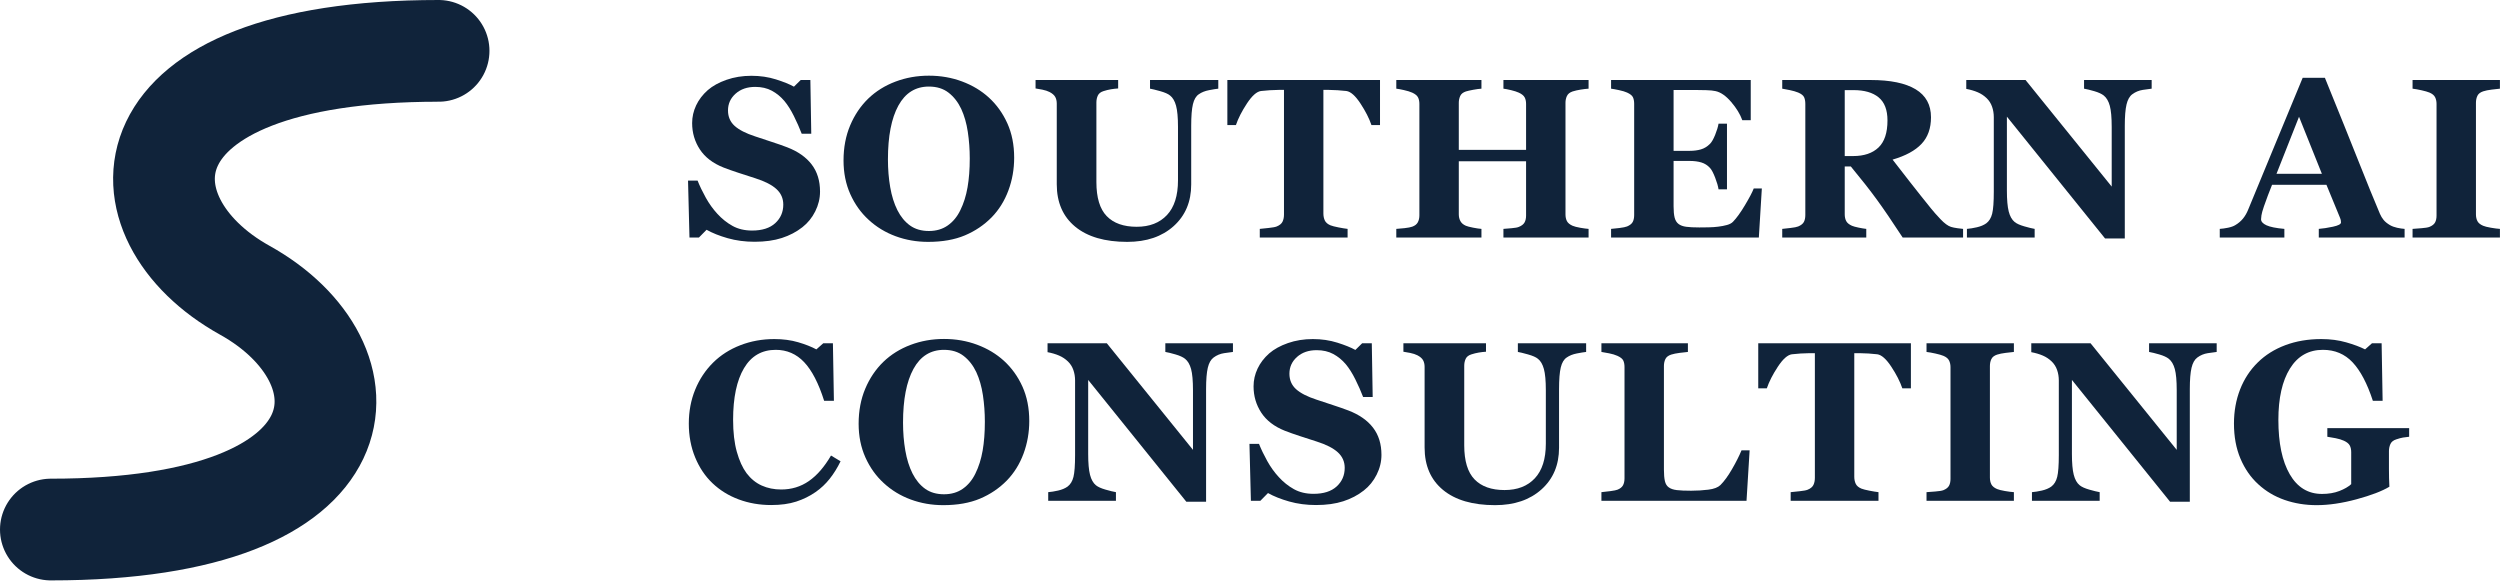
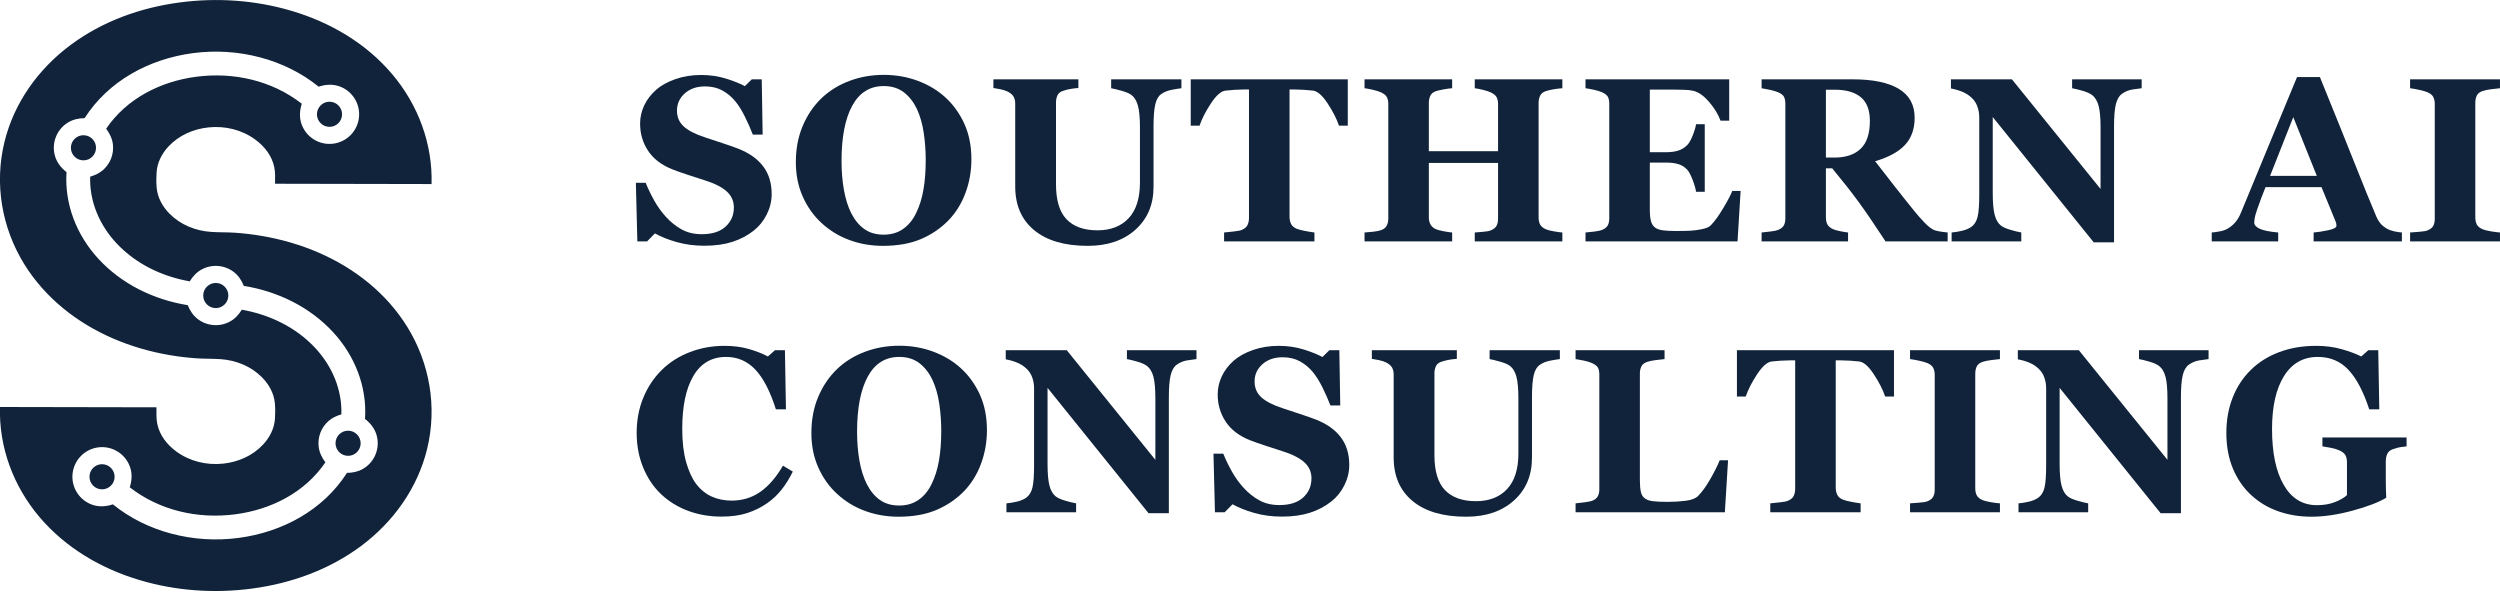
- <svg xmlns="http://www.w3.org/2000/svg" viewBox="11.550 7.750 208.907 48.500" width="208.907" height="48.500" role="img" aria-label="Southern AI Consulting">
-   <path d="M 48.2 12 C 21.2 12, 21.2 26, 32 32 C 42.8 38, 42.8 52, 15.8 52" fill="none" stroke="#10233A" stroke-width="8.5" stroke-linecap="round" stroke-linejoin="round" />
-   <g fill="#10233A" transform="translate(68.45 27.6) scale(0.009277 -0.009277)">
+ <svg xmlns="http://www.w3.org/2000/svg" viewBox="0.007 7.993 203.056 48.007" width="203.056" height="48.007" role="img" aria-label="Southern AI Consulting">
+   <g transform="translate(0.000 8.000) scale(0.74988)">
+     <path d="M46.753 19.926 C46.879 15.558 45.295 11.330 42.468 7.999 C39.641 4.668 35.790 2.412 31.602 1.170 C27.673 0.004 23.539 -0.282 19.476 0.255 C15.211 0.819 11.095 2.299 7.644 4.869 C4.135 7.482 1.516 11.150 0.484 15.402 C-0.610 19.909 0.199 24.658 2.638 28.603 C4.885 32.237 8.318 34.947 12.238 36.646 C14.192 37.492 16.244 38.084 18.342 38.446 C19.313 38.614 20.292 38.732 21.275 38.801 C22.160 38.863 23.051 38.830 23.936 38.895 C25.603 39.017 27.201 39.668 28.380 40.853 C29.148 41.625 29.692 42.609 29.784 43.695 C29.831 44.243 29.827 44.795 29.791 45.344 C29.722 46.397 29.229 47.367 28.509 48.138 C27.381 49.348 25.818 50.037 24.173 50.210 C22.381 50.397 20.570 49.963 19.115 48.900 C18.101 48.160 17.300 47.136 17.045 45.907 C16.924 45.317 16.955 44.709 16.959 44.107 L0.008 44.074 C-0.118 48.442 1.466 52.670 4.293 56.001 C7.121 59.332 10.971 61.588 15.159 62.830 C19.089 63.996 23.222 64.282 27.285 63.745 C31.550 63.181 35.666 61.701 39.117 59.131 C42.627 56.518 45.246 52.850 46.278 48.598 C47.372 44.091 46.562 39.342 44.123 35.397 C41.876 31.763 38.443 29.053 34.523 27.354 C32.570 26.508 30.517 25.916 28.419 25.554 C27.448 25.386 26.469 25.268 25.486 25.199 C24.601 25.137 23.711 25.170 22.825 25.105 C21.158 24.983 19.561 24.332 18.382 23.147 C17.613 22.375 17.069 21.391 16.977 20.305 C16.930 19.757 16.934 19.205 16.970 18.656 C17.040 17.603 17.532 16.633 18.252 15.862 C19.381 14.652 20.943 13.963 22.589 13.790 C24.380 13.603 26.191 14.037 27.647 15.100 C28.660 15.840 29.462 16.864 29.716 18.093 C29.838 18.683 29.806 19.291 29.802 19.893 Z M34.524 9.381 C32.675 7.879 30.508 6.825 28.206 6.211 C25.829 5.578 23.351 5.424 20.913 5.745 C16.166 6.370 11.749 8.755 9.171 12.789 C8.557 12.795 7.944 12.921 7.416 13.234 C6.796 13.600 6.317 14.164 6.056 14.835 C5.796 15.507 5.768 16.246 5.979 16.935 C6.188 17.621 6.647 18.196 7.216 18.633 C6.981 22.099 8.309 25.463 10.663 28.018 C13.196 30.768 16.655 32.444 20.345 33.046 C20.576 33.622 20.919 34.153 21.409 34.534 C21.900 34.916 22.492 35.147 23.113 35.199 C23.733 35.251 24.355 35.122 24.903 34.826 C25.449 34.532 25.877 34.066 26.200 33.536 C29.210 34.064 32.037 35.425 34.128 37.655 C35.969 39.618 37.074 42.186 36.985 44.875 C36.484 45.018 36.003 45.235 35.609 45.577 C35.214 45.919 34.909 46.352 34.720 46.839 C34.530 47.326 34.463 47.852 34.523 48.371 C34.595 48.993 34.874 49.567 35.253 50.066 C33.050 53.322 29.386 55.190 25.488 55.698 C21.433 56.226 17.289 55.286 14.063 52.772 C14.290 52.075 14.341 51.324 14.112 50.628 C13.882 49.928 13.418 49.329 12.799 48.931 C11.523 48.110 9.846 48.295 8.779 49.374 C7.713 50.453 7.547 52.131 8.382 53.398 C8.787 54.013 9.391 54.470 10.093 54.692 C10.792 54.913 11.542 54.854 12.237 54.619 C14.087 56.121 16.253 57.175 18.556 57.789 C20.932 58.422 23.410 58.576 25.849 58.255 C30.596 57.630 35.012 55.245 37.591 51.211 C38.204 51.205 38.817 51.079 39.345 50.766 C39.965 50.400 40.444 49.836 40.705 49.165 C40.966 48.493 40.993 47.754 40.783 47.065 C40.573 46.379 40.114 45.804 39.545 45.367 C39.781 41.901 38.452 38.537 36.098 35.982 C33.565 33.232 30.106 31.556 26.416 30.954 C26.186 30.378 25.842 29.847 25.352 29.466 C24.861 29.084 24.269 28.853 23.649 28.801 C23.028 28.749 22.406 28.878 21.858 29.174 C21.312 29.468 20.884 29.934 20.562 30.464 C17.551 29.936 14.724 28.575 12.633 26.345 C10.793 24.382 9.687 21.814 9.776 19.125 C10.277 18.982 10.759 18.765 11.152 18.423 C11.547 18.081 11.852 17.648 12.042 17.161 C12.231 16.674 12.298 16.148 12.238 15.629 C12.166 15.007 11.887 14.433 11.508 13.934 C13.711 10.678 17.375 8.810 21.273 8.302 C25.328 7.774 29.472 8.714 32.698 11.228 C32.471 11.925 32.420 12.676 32.649 13.372 C32.880 14.072 33.343 14.671 33.962 15.069 C35.239 15.890 36.915 15.705 37.982 14.626 C39.049 13.547 39.215 11.869 38.380 10.602 C37.974 9.987 37.370 9.530 36.668 9.308 C35.969 9.087 35.219 9.146 34.524 9.381 Z M37.060 12.369 A1.361 1.361 0 1 0 34.338 12.369 A1.361 1.361 0 1 0 37.060 12.369 Z M10.410 15.998 A1.361 1.361 0 1 0 7.688 15.998 A1.361 1.361 0 1 0 10.410 15.998 Z M24.742 32.000 A1.361 1.361 0 1 0 22.020 32.000 A1.361 1.361 0 1 0 24.742 32.000 Z M12.423 51.631 A1.361 1.361 0 1 0 9.701 51.631 A1.361 1.361 0 1 0 12.423 51.631 Z M39.073 48.002 A1.361 1.361 0 1 0 36.351 48.002 A1.361 1.361 0 1 0 39.073 48.002 Z" fill-rule="evenodd" fill="#10233A" />
+   </g>
+   <g fill="#10233A" transform="translate(51.06 27.6) scale(0.009277 -0.009277)">
    <path transform="translate(0.00 0)" d="M664 -38Q534 -38 421.5 -6.0Q309 26 231 70L162 0H77L64 513H150Q179 440 224.0 359.0Q269 278 328 214Q389 147 464.5 105.0Q540 63 641 63Q777 63 849.5 129.5Q922 196 922 297Q922 380 860.5 436.5Q799 493 670 534Q586 561 515.5 584.0Q445 607 383 631Q240 688 170.5 794.0Q101 900 101 1031Q101 1114 137.0 1190.5Q173 1267 242 1328Q308 1385 411.0 1421.0Q514 1457 635 1457Q753 1457 856.0 1424.5Q959 1392 1018 1359L1079 1419H1166L1174 935H1088Q1058 1013 1017.5 1094.5Q977 1176 932 1230Q883 1288 819.0 1322.5Q755 1357 669 1357Q561 1357 492.5 1296.0Q424 1235 424 1145Q424 1060 483.5 1006.0Q543 952 669 911Q743 886 820.0 861.0Q897 836 957 813Q1102 757 1177.5 658.5Q1253 560 1253 414Q1253 322 1210.0 236.0Q1167 150 1094 93Q1014 30 909.0 -4.0Q804 -38 664 -38Z" />
    <path transform="translate(1393.67 0)" d="M1380 1261Q1485 1165 1546.5 1029.0Q1608 893 1608 719Q1608 564 1556.0 424.0Q1504 284 1406 183Q1303 78 1164.0 19.5Q1025 -39 833 -39Q678 -39 540.0 12.0Q402 63 297 160Q193 255 132.0 391.0Q71 527 71 694Q71 868 130.5 1009.5Q190 1151 294 1252Q397 1351 538.5 1404.5Q680 1458 840 1458Q999 1458 1138.5 1406.0Q1278 1354 1380 1261ZM1123 246Q1168 337 1188.0 452.0Q1208 567 1208 712Q1208 835 1190.5 951.5Q1173 1068 1131 1159Q1088 1250 1017.0 1305.0Q946 1360 840 1360Q659 1360 565.0 1188.5Q471 1017 471 704Q471 571 491.5 453.0Q512 335 556 247Q601 158 670.0 108.5Q739 59 840 59Q939 59 1010.0 109.0Q1081 159 1123 246Z" />
    <path transform="translate(3137.35 0)" d="M1703 1341Q1674 1338 1619.5 1327.5Q1565 1317 1528 1291Q1490 1266 1474.5 1201.0Q1459 1136 1459 1006V478Q1459 245 1301.0 103.0Q1143 -39 883 -39Q580 -39 414.0 98.0Q248 235 248 480V1206Q248 1241 234.5 1266.0Q221 1291 183 1311Q157 1324 119.0 1332.0Q81 1340 57 1343V1419H801V1343Q769 1341 736.0 1335.5Q703 1330 669 1319Q631 1307 618.0 1279.0Q605 1251 605 1216V500Q605 289 698.0 193.0Q791 97 968 97Q1142 97 1241.0 203.0Q1340 309 1340 515V996Q1340 1124 1322.5 1187.5Q1305 1251 1269 1279Q1243 1301 1178.5 1319.0Q1114 1337 1088 1341V1419H1703Z" />
    <path transform="translate(4909.02 0)" d="M1388 1013H1311Q1280 1104 1211.5 1208.0Q1143 1312 1085 1320Q1053 1324 1006.0 1327.0Q959 1330 925 1330H878V217Q878 181 891.0 153.5Q904 126 942 110Q965 101 1013.5 91.5Q1062 82 1096 78V0H305V78Q334 81 386.5 86.5Q439 92 458 100Q497 116 510.0 143.0Q523 170 523 207V1330H476Q442 1330 395.0 1327.0Q348 1324 316 1320Q258 1312 189.5 1208.0Q121 1104 90 1013H13V1419H1388Z" />
    <path transform="translate(6374.69 0)" d="M1801 0H1034V78Q1059 80 1107.0 84.0Q1155 88 1173 96Q1210 111 1224.0 135.5Q1238 160 1238 198V687H632V209Q632 175 646.5 148.0Q661 121 696 106Q715 98 761.0 89.0Q807 80 836 78V0H69V78Q94 79 142.5 84.5Q191 90 213 98Q249 111 263.0 137.5Q277 164 277 200V1204Q277 1239 264.5 1263.0Q252 1287 213 1305Q184 1318 137.0 1328.5Q90 1339 69 1341V1419H836V1341Q805 1339 762.0 1331.0Q719 1323 696 1316Q657 1303 644.5 1274.5Q632 1246 632 1214V790H1238V1204Q1238 1239 1225.0 1263.0Q1212 1287 1173 1305Q1147 1317 1103.5 1327.5Q1060 1338 1034 1341V1419H1801V1341Q1769 1339 1729.0 1332.5Q1689 1326 1657 1316Q1619 1303 1606.0 1275.0Q1593 1247 1593 1214V209Q1593 173 1606.0 148.0Q1619 123 1657 106Q1681 96 1726.5 88.0Q1772 80 1801 78Z" />
    <path transform="translate(8309.37 0)" d="M1327 1057H1251Q1222 1138 1151.0 1221.0Q1080 1304 1010 1319Q980 1326 926.5 1327.5Q873 1329 838 1329H632V781H778Q833 781 878.0 794.0Q923 807 960 844Q983 867 1006.5 925.0Q1030 983 1037 1026H1113V434H1037Q1031 476 1006.5 539.5Q982 603 960 627Q927 663 882.0 676.5Q837 690 778 690H632V281Q632 217 641.5 179.5Q651 142 677 122Q702 103 745.5 97.0Q789 91 864 91Q899 91 948.0 92.0Q997 93 1034 98Q1076 103 1112.5 113.0Q1149 123 1167 142Q1215 191 1275.0 291.5Q1335 392 1354 442H1427L1400 0H69V78Q97 80 145.0 86.0Q193 92 213 100Q251 116 264.0 140.5Q277 165 277 203V1204Q277 1240 266.0 1263.5Q255 1287 213 1306Q187 1318 140.0 1328.0Q93 1338 69 1341V1419H1327Z" />
    <path transform="translate(9851.04 0)" d="M1698 0H1154Q1013 216 919.5 344.0Q826 472 687 640H632V209Q632 173 645.5 148.0Q659 123 697 106Q716 98 756.5 89.5Q797 81 826 78V0H69V78Q98 81 145.5 86.5Q193 92 213 100Q251 116 264.0 140.5Q277 165 277 203V1204Q277 1240 266.0 1264.0Q255 1288 213 1306Q181 1319 137.5 1328.0Q94 1337 69 1341V1419H865Q1132 1419 1270.5 1335.5Q1409 1252 1409 1083Q1409 934 1323.5 843.5Q1238 753 1063 702Q1131 614 1221.5 498.0Q1312 382 1410 261Q1441 222 1494.5 165.5Q1548 109 1589 96Q1612 89 1647.5 84.0Q1683 79 1698 78ZM1017 1055Q1017 1197 937.5 1262.5Q858 1328 711 1328H632V734H708Q855 734 936.0 811.0Q1017 888 1017 1055Z" />
    <path transform="translate(11548.72 0)" d="M1699 1341Q1671 1338 1619.0 1330.0Q1567 1322 1525 1291Q1488 1264 1472.5 1198.5Q1457 1133 1457 1006V-8H1279L395 1089V423Q395 299 411.5 234.5Q428 170 465 140Q492 118 551.0 101.0Q610 84 645 78V0H35V78Q74 81 124.5 92.5Q175 104 209 128Q248 157 262.5 215.5Q277 274 277 412V1084Q277 1134 261.5 1178.5Q246 1223 213 1255Q178 1289 132.5 1308.5Q87 1328 29 1339V1419H563L1339 459V996Q1339 1124 1322.0 1186.5Q1305 1249 1268 1279Q1239 1302 1182.0 1318.5Q1125 1335 1090 1341V1419H1699Z" />
    <path transform="translate(13917.06 0)" d="M1609 0H836V78Q890 82 963.0 97.5Q1036 113 1036 136Q1036 144 1034.5 154.0Q1033 164 1026 181L905 475H415Q398 434 377.5 379.0Q357 324 342 281Q323 225 319.5 200.0Q316 175 316 165Q316 133 364.5 110.5Q413 88 526 78V0H-56V78Q-23 80 18.5 88.5Q60 97 84 112Q125 136 153.5 171.0Q182 206 201 254Q317 535 433.5 817.0Q550 1099 691 1439H891Q1087 957 1198.0 677.0Q1309 397 1387 213Q1400 183 1420.0 158.5Q1440 134 1477 112Q1505 96 1542.0 88.0Q1579 80 1609 78ZM864 574 658 1088 455 574Z" />
    <path transform="translate(15534.74 0)" d="M850 0H63V78Q90 80 142.5 84.0Q195 88 215 96Q252 111 265.5 135.5Q279 160 279 198V1204Q279 1238 266.0 1264.0Q253 1290 215 1306Q191 1316 144.0 1326.5Q97 1337 63 1341V1419H850V1341Q820 1338 775.0 1332.5Q730 1327 699 1317Q660 1304 647.0 1276.5Q634 1249 634 1214V209Q634 173 647.5 147.5Q661 122 699 106Q720 97 768.5 88.5Q817 80 850 78Z" />
  </g>
-   <g fill="#10233A" transform="translate(68.45 49.6) scale(0.009277 -0.009277)">
+   <g fill="#10233A" transform="translate(51.06 49.6) scale(0.009277 -0.009277)">
    <path transform="translate(0.00 0)" d="M813 -38Q657 -38 521.0 12.5Q385 63 284 159Q185 253 128.0 391.5Q71 530 71 696Q71 861 128.5 1001.5Q186 1142 290 1245Q392 1346 535.0 1401.5Q678 1457 841 1457Q959 1457 1056.0 1428.5Q1153 1400 1220 1364L1282 1419H1369L1378 901H1290Q1215 1138 1110.0 1249.0Q1005 1360 854 1360Q666 1360 568.0 1194.5Q470 1029 470 730Q470 561 503.5 441.5Q537 322 591 249Q649 173 728.0 137.5Q807 102 903 102Q1043 102 1152.5 178.0Q1262 254 1352 408L1438 356Q1395 268 1340.0 198.5Q1285 129 1213 79Q1134 24 1038.5 -7.0Q943 -38 813 -38Z" />
    <path transform="translate(1529.67 0)" d="M1380 1261Q1485 1165 1546.5 1029.0Q1608 893 1608 719Q1608 564 1556.0 424.0Q1504 284 1406 183Q1303 78 1164.0 19.5Q1025 -39 833 -39Q678 -39 540.0 12.0Q402 63 297 160Q193 255 132.0 391.0Q71 527 71 694Q71 868 130.5 1009.5Q190 1151 294 1252Q397 1351 538.5 1404.5Q680 1458 840 1458Q999 1458 1138.5 1406.0Q1278 1354 1380 1261ZM1123 246Q1168 337 1188.0 452.0Q1208 567 1208 712Q1208 835 1190.5 951.5Q1173 1068 1131 1159Q1088 1250 1017.0 1305.0Q946 1360 840 1360Q659 1360 565.0 1188.5Q471 1017 471 704Q471 571 491.5 453.0Q512 335 556 247Q601 158 670.0 108.5Q739 59 840 59Q939 59 1010.0 109.0Q1081 159 1123 246Z" />
    <path transform="translate(3273.35 0)" d="M1699 1341Q1671 1338 1619.0 1330.0Q1567 1322 1525 1291Q1488 1264 1472.5 1198.5Q1457 1133 1457 1006V-8H1279L395 1089V423Q395 299 411.5 234.5Q428 170 465 140Q492 118 551.0 101.0Q610 84 645 78V0H35V78Q74 81 124.5 92.5Q175 104 209 128Q248 157 262.5 215.5Q277 274 277 412V1084Q277 1134 261.5 1178.5Q246 1223 213 1255Q178 1289 132.5 1308.5Q87 1328 29 1339V1419H563L1339 459V996Q1339 1124 1322.0 1186.5Q1305 1249 1268 1279Q1239 1302 1182.0 1318.5Q1125 1335 1090 1341V1419H1699Z" />
    <path transform="translate(5057.02 0)" d="M664 -38Q534 -38 421.5 -6.0Q309 26 231 70L162 0H77L64 513H150Q179 440 224.0 359.0Q269 278 328 214Q389 147 464.5 105.0Q540 63 641 63Q777 63 849.5 129.5Q922 196 922 297Q922 380 860.5 436.5Q799 493 670 534Q586 561 515.5 584.0Q445 607 383 631Q240 688 170.5 794.0Q101 900 101 1031Q101 1114 137.0 1190.5Q173 1267 242 1328Q308 1385 411.0 1421.0Q514 1457 635 1457Q753 1457 856.0 1424.5Q959 1392 1018 1359L1079 1419H1166L1174 935H1088Q1058 1013 1017.5 1094.5Q977 1176 932 1230Q883 1288 819.0 1322.5Q755 1357 669 1357Q561 1357 492.5 1296.0Q424 1235 424 1145Q424 1060 483.5 1006.0Q543 952 669 911Q743 886 820.0 861.0Q897 836 957 813Q1102 757 1177.5 658.5Q1253 560 1253 414Q1253 322 1210.0 236.0Q1167 150 1094 93Q1014 30 909.0 -4.0Q804 -38 664 -38Z" />
    <path transform="translate(6450.69 0)" d="M1703 1341Q1674 1338 1619.5 1327.5Q1565 1317 1528 1291Q1490 1266 1474.5 1201.0Q1459 1136 1459 1006V478Q1459 245 1301.0 103.0Q1143 -39 883 -39Q580 -39 414.0 98.0Q248 235 248 480V1206Q248 1241 234.5 1266.0Q221 1291 183 1311Q157 1324 119.0 1332.0Q81 1340 57 1343V1419H801V1343Q769 1341 736.0 1335.5Q703 1330 669 1319Q631 1307 618.0 1279.0Q605 1251 605 1216V500Q605 289 698.0 193.0Q791 97 968 97Q1142 97 1241.0 203.0Q1340 309 1340 515V996Q1340 1124 1322.5 1187.5Q1305 1251 1269 1279Q1243 1301 1178.5 1319.0Q1114 1337 1088 1341V1419H1703Z" />
    <path transform="translate(8222.37 0)" d="M1404 455 1376 0H69V78Q104 81 151.0 87.5Q198 94 213 100Q249 114 263.0 139.0Q277 164 277 203V1204Q277 1240 266.0 1263.5Q255 1287 213 1306Q182 1320 138.5 1328.5Q95 1337 69 1341V1419H848V1341Q816 1338 772.5 1332.5Q729 1327 697 1317Q658 1304 645.0 1276.5Q632 1249 632 1214V281Q632 215 641.0 177.0Q650 139 676 121Q702 102 748.5 96.5Q795 91 877 91Q957 91 1032.5 100.5Q1108 110 1141 142Q1192 193 1245.5 285.5Q1299 378 1331 455Z" />
    <path transform="translate(9691.04 0)" d="M1388 1013H1311Q1280 1104 1211.5 1208.0Q1143 1312 1085 1320Q1053 1324 1006.0 1327.0Q959 1330 925 1330H878V217Q878 181 891.0 153.5Q904 126 942 110Q965 101 1013.5 91.5Q1062 82 1096 78V0H305V78Q334 81 386.5 86.5Q439 92 458 100Q497 116 510.0 143.0Q523 170 523 207V1330H476Q442 1330 395.0 1327.0Q348 1324 316 1320Q258 1312 189.5 1208.0Q121 1104 90 1013H13V1419H1388Z" />
    <path transform="translate(11156.72 0)" d="M850 0H63V78Q90 80 142.5 84.0Q195 88 215 96Q252 111 265.5 135.5Q279 160 279 198V1204Q279 1238 266.0 1264.0Q253 1290 215 1306Q191 1316 144.0 1326.5Q97 1337 63 1341V1419H850V1341Q820 1338 775.0 1332.5Q730 1327 699 1317Q660 1304 647.0 1276.5Q634 1249 634 1214V209Q634 173 647.5 147.5Q661 122 699 106Q720 97 768.5 88.5Q817 80 850 78Z" />
    <path transform="translate(12134.39 0)" d="M1699 1341Q1671 1338 1619.0 1330.0Q1567 1322 1525 1291Q1488 1264 1472.5 1198.5Q1457 1133 1457 1006V-8H1279L395 1089V423Q395 299 411.5 234.5Q428 170 465 140Q492 118 551.0 101.0Q610 84 645 78V0H35V78Q74 81 124.5 92.5Q175 104 209 128Q248 157 262.5 215.5Q277 274 277 412V1084Q277 1134 261.5 1178.5Q246 1223 213 1255Q178 1289 132.5 1308.5Q87 1328 29 1339V1419H563L1339 459V996Q1339 1124 1322.0 1186.5Q1305 1249 1268 1279Q1239 1302 1182.0 1318.5Q1125 1335 1090 1341V1419H1699Z" />
    <path transform="translate(13918.06 0)" d="M1649 577Q1618 574 1594.0 570.0Q1570 566 1534 554Q1493 541 1480.0 511.0Q1467 481 1467 448V283Q1467 233 1468.0 202.5Q1469 172 1471 127Q1371 67 1175.5 14.0Q980 -39 816 -39Q662 -39 527.0 8.0Q392 55 290 149Q188 242 129.5 380.0Q71 518 71 696Q71 862 126.0 1003.0Q181 1144 285 1246Q387 1347 533.5 1402.0Q680 1457 858 1457Q979 1457 1082.0 1427.5Q1185 1398 1252 1364L1314 1419H1401L1410 901H1322Q1246 1134 1140.0 1247.0Q1034 1360 872 1360Q680 1360 575.5 1192.0Q471 1024 471 729Q471 416 573.5 239.0Q676 62 864 62Q952 62 1020.5 88.5Q1089 115 1127 150V438Q1127 474 1114.0 498.5Q1101 523 1062 541Q1032 555 987.0 564.0Q942 573 912 577V655H1649Z" />
  </g>
</svg>
